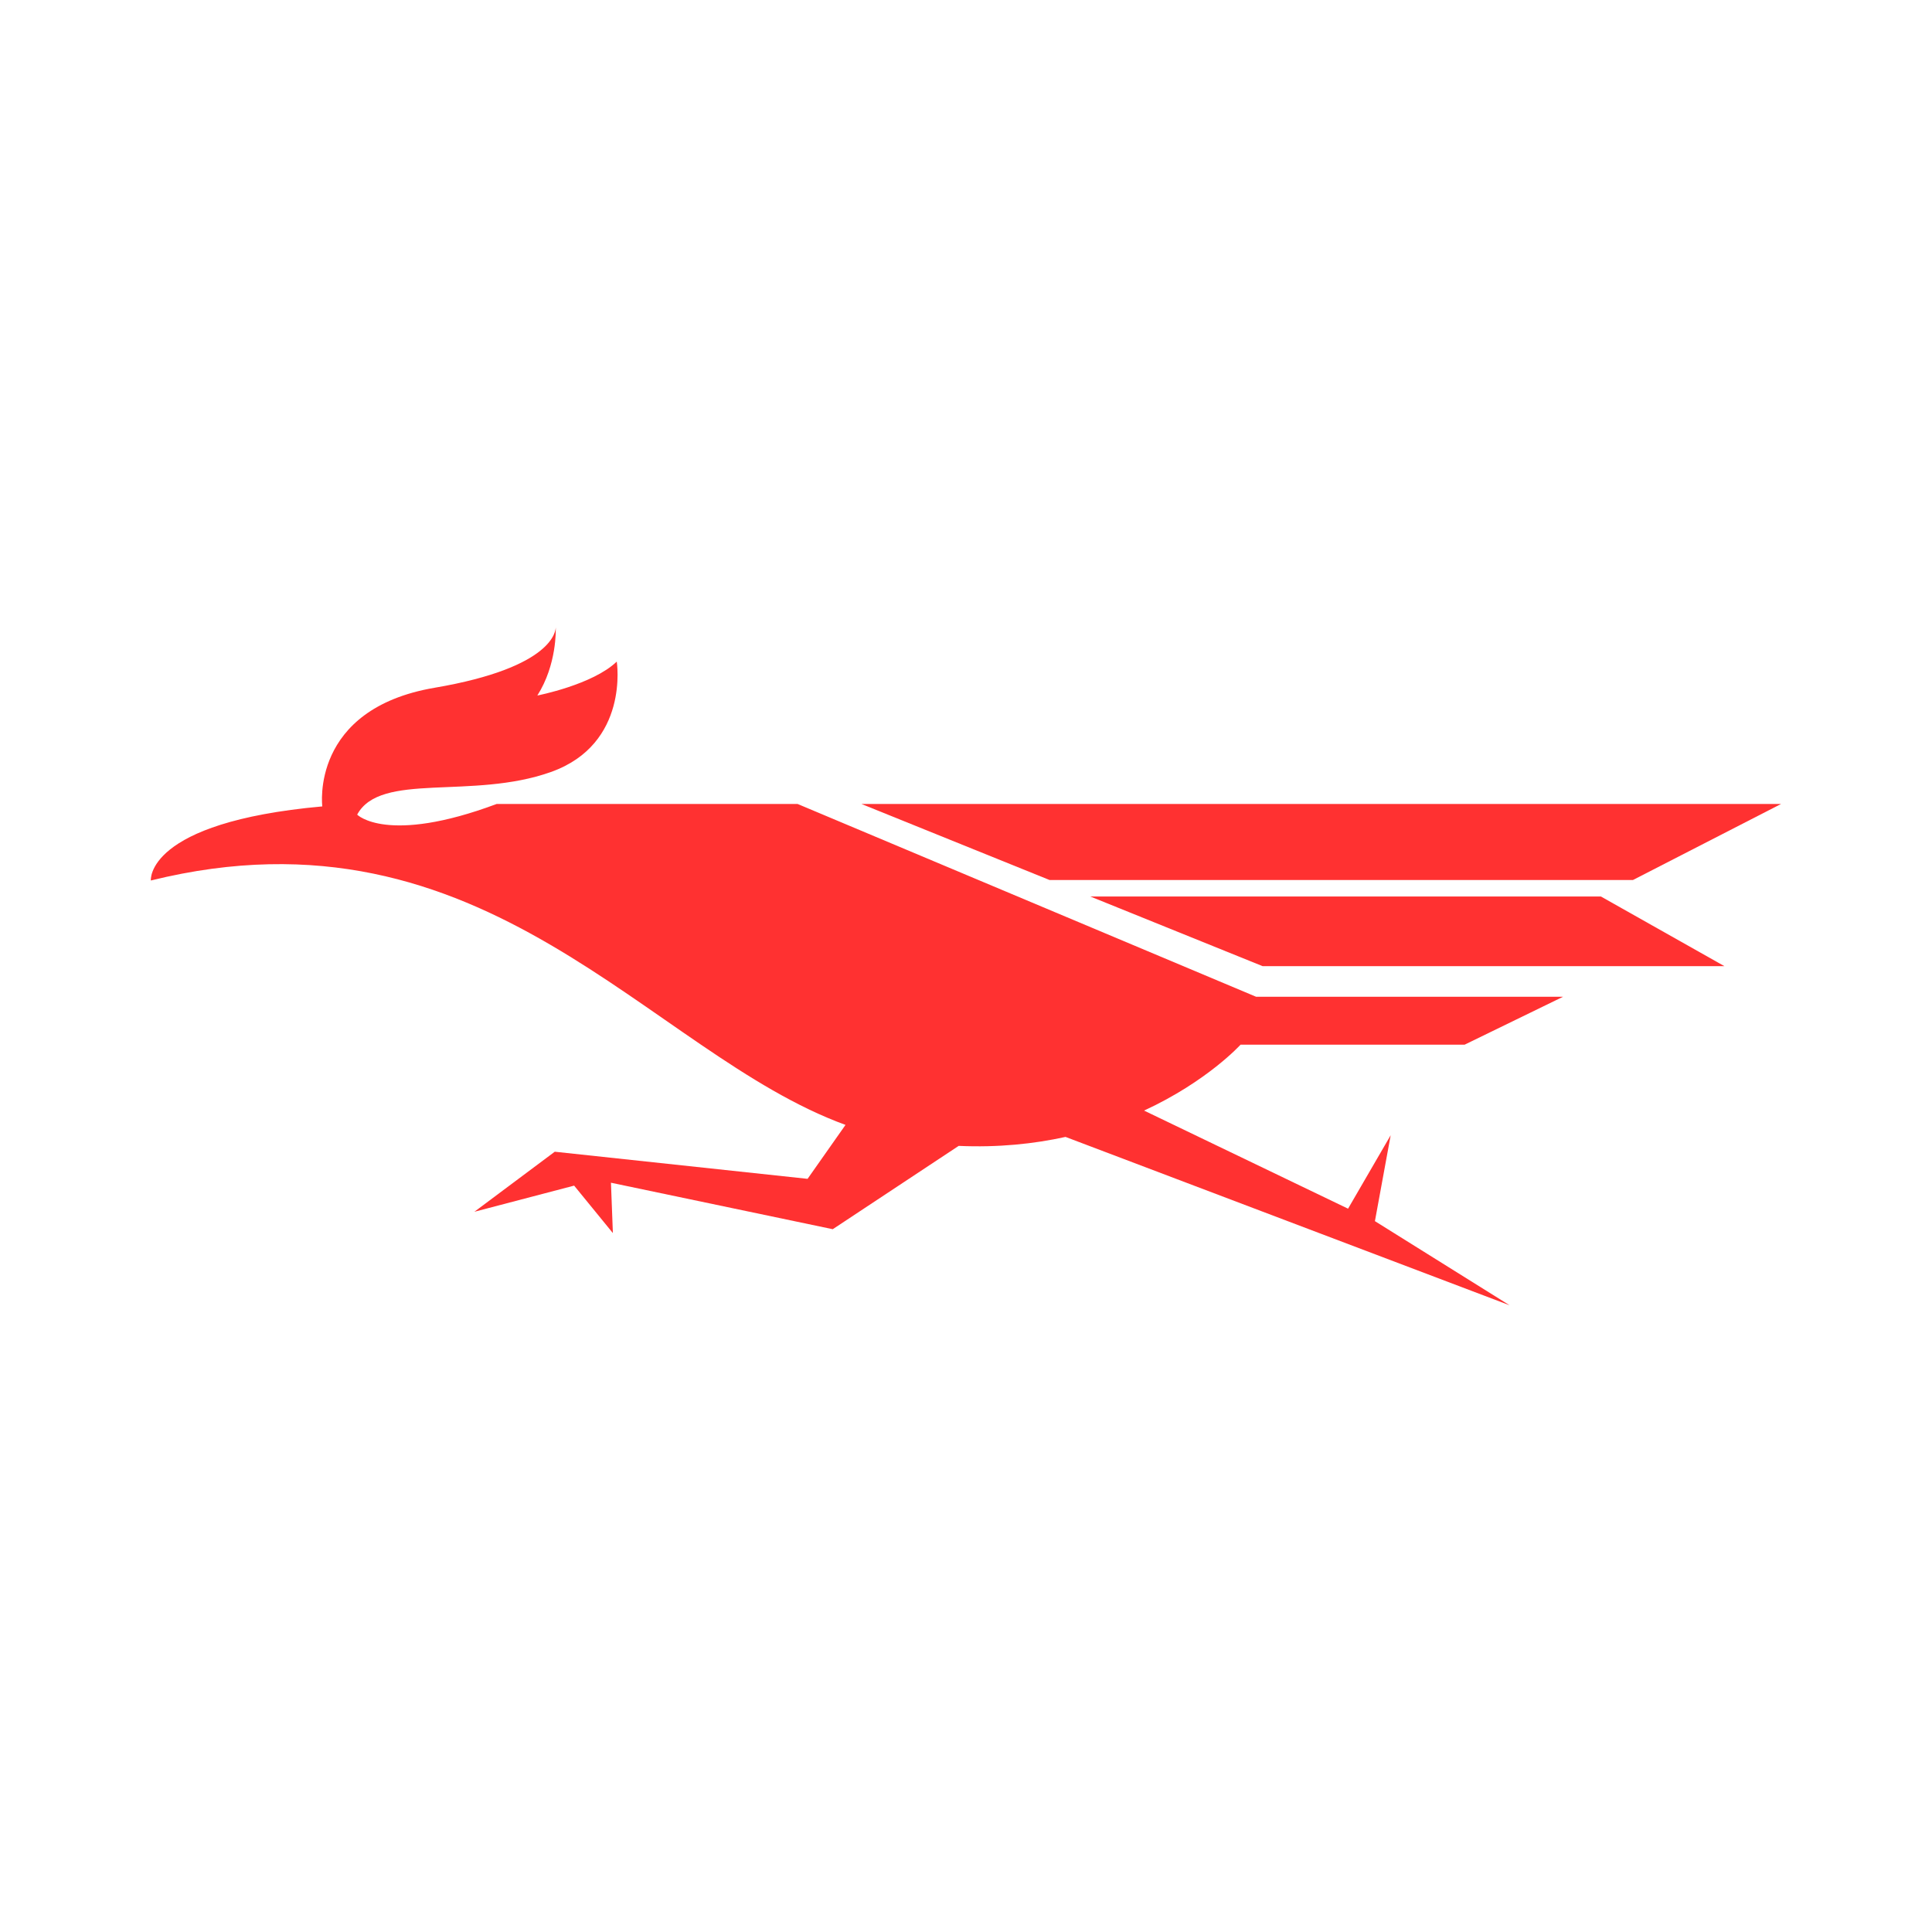
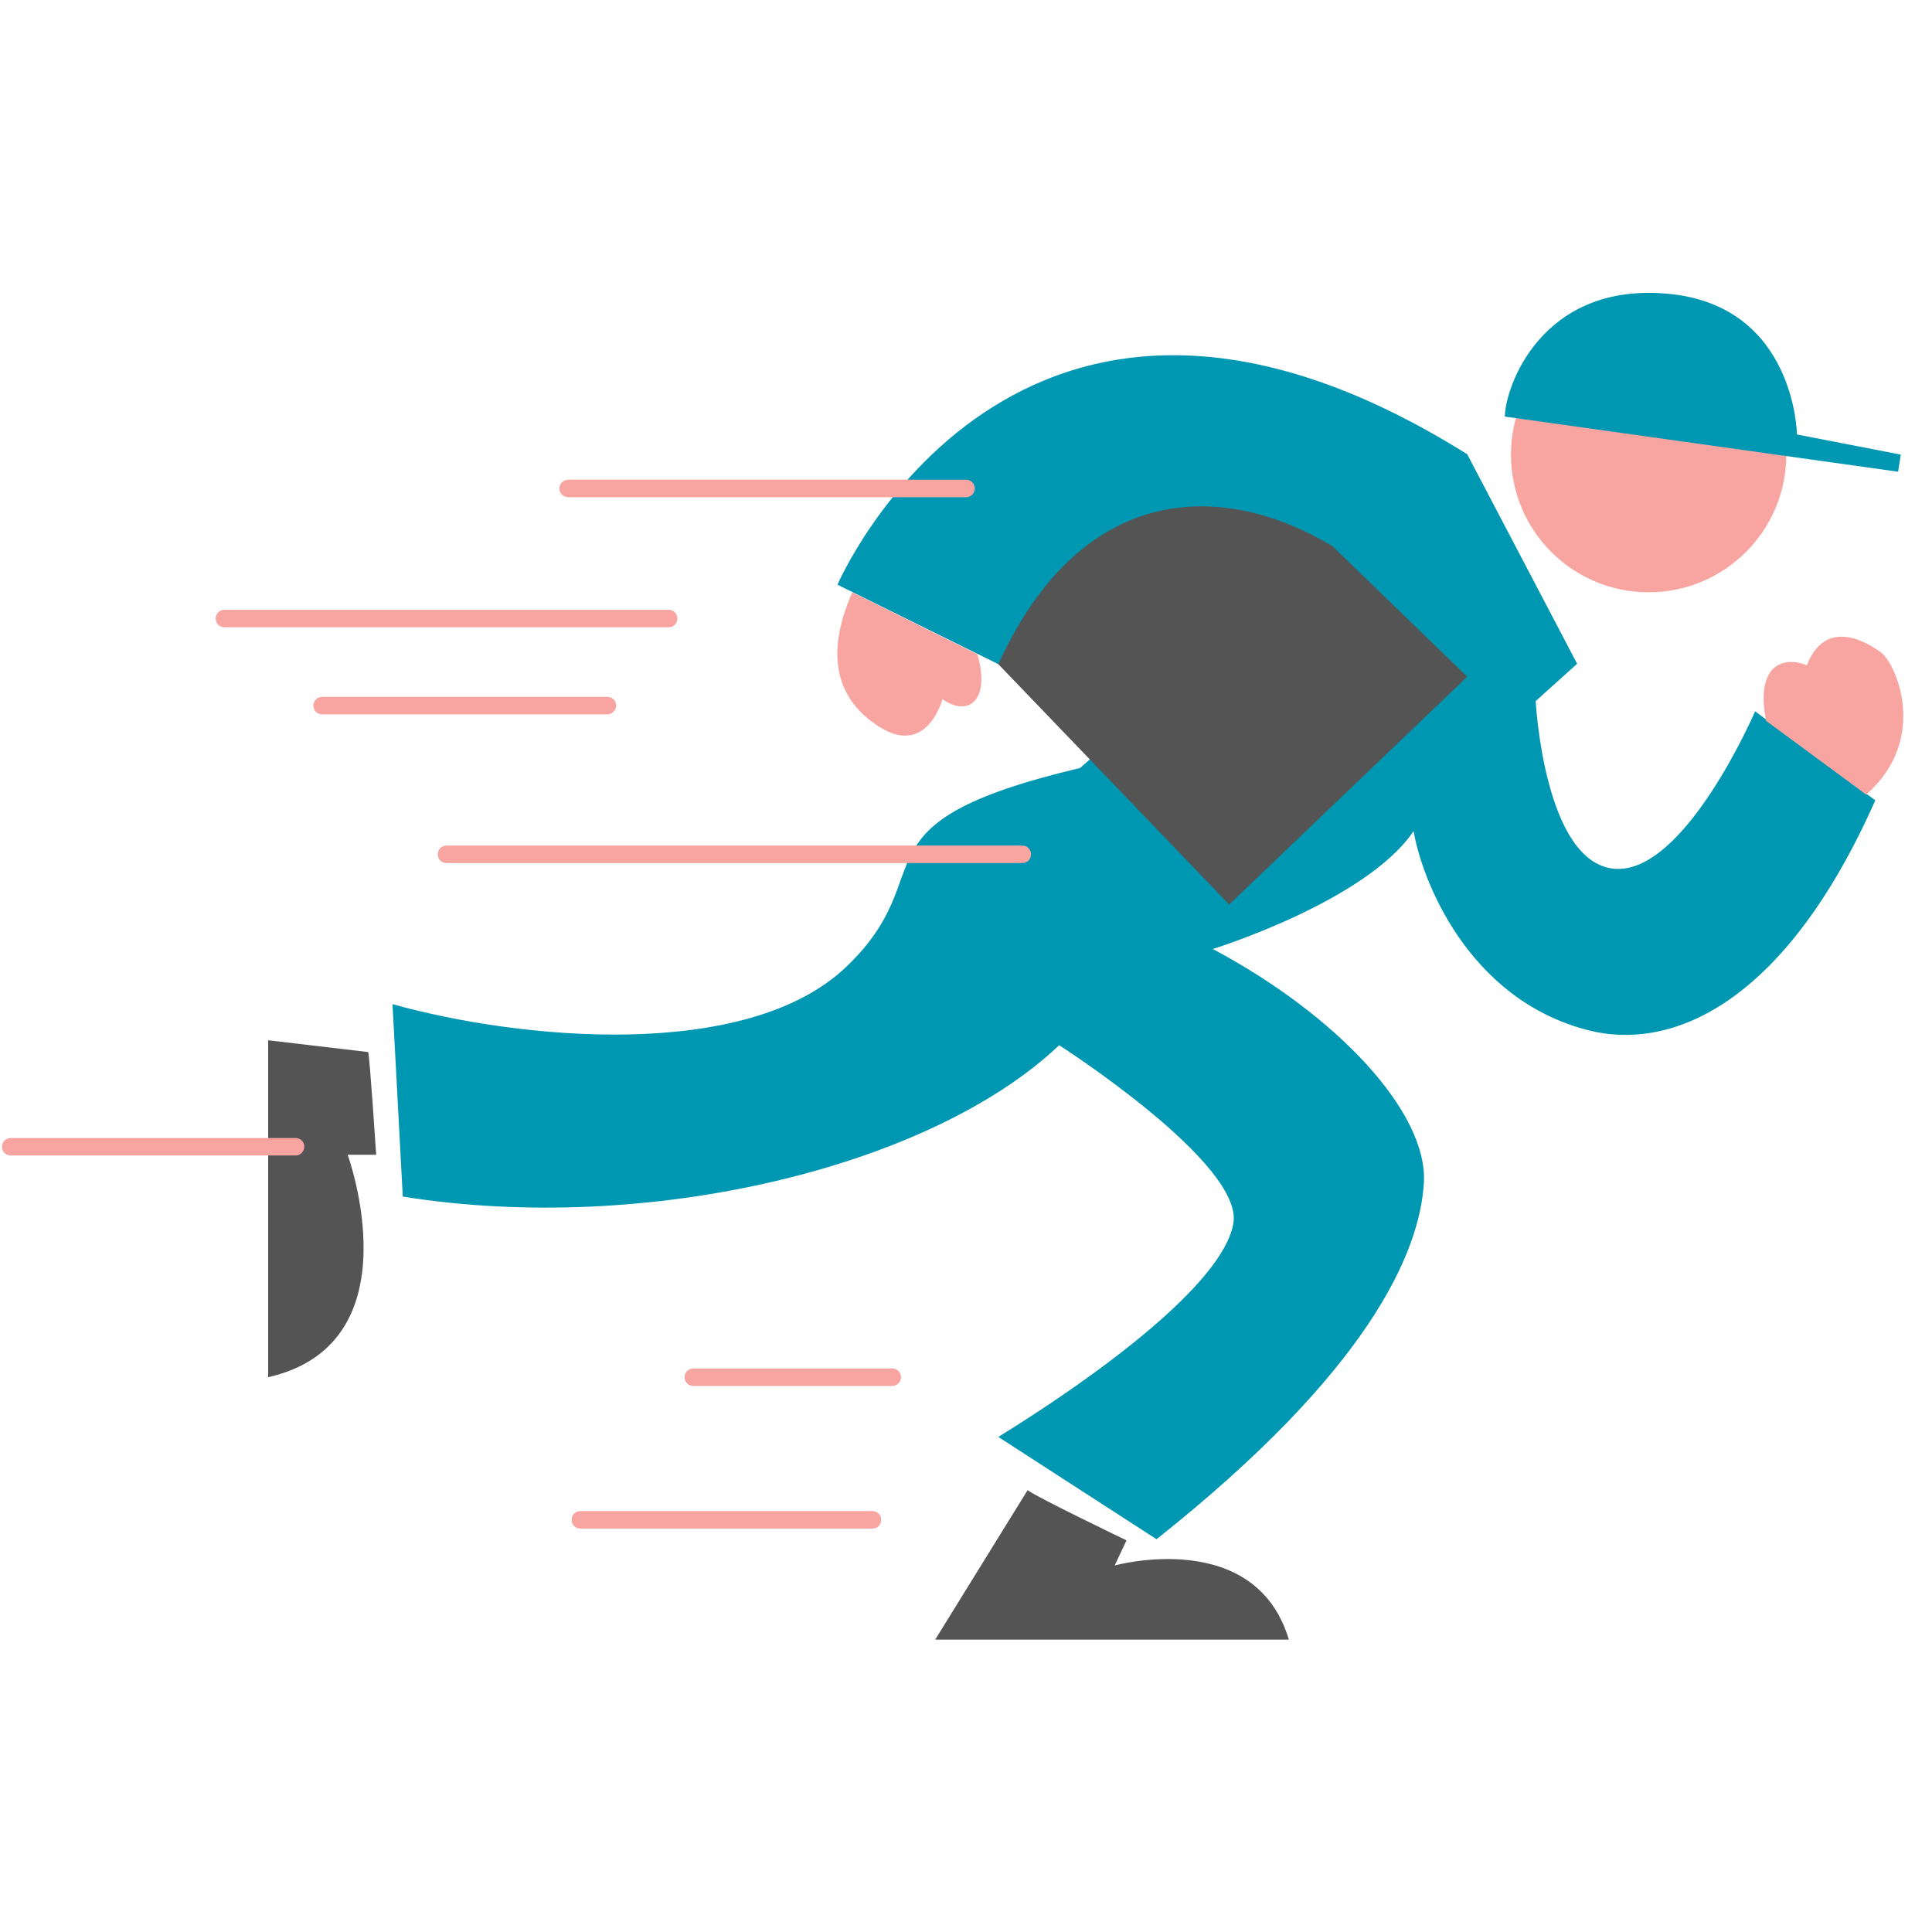
- <svg xmlns="http://www.w3.org/2000/svg" viewBox="0 0 512 512" width="512" height="512">
-   <g fill="#ff3131" transform="translate(37.87,118.68) scale(0.9751)">
-     <path d="M 48.758 97.453 C 48.758 97.453 45.332 70.996 79.293 65.203 C 111.789 59.664 112.223 49.551 112.203 48.684 C 112.23 49.367 112.527 58.938 107.199 67.312 C 107.199 67.312 122.203 64.414 128.785 58.098 C 128.785 58.098 132.34 80.473 110.883 88.105 C 89.43 95.742 64.551 87.977 58.234 99.691 C 58.234 99.691 66.328 107.918 96.141 96.793 L 177.941 96.793 L 302.527 149.18 L 385.977 149.18 L 359.207 162.211 L 298.316 162.211 C 298.316 162.211 289.32 172.164 272.094 180.121 L 327.535 206.781 L 339.117 186.824 L 334.836 210.168 L 371.449 233.039 L 250.75 187.277 C 242.168 189.164 232.484 190.191 221.711 189.715 L 187.488 212.359 L 127.207 199.727 L 127.73 213.414 L 117.199 200.516 L 90.086 207.621 L 111.938 191.301 L 180.645 198.672 L 190.953 184.012 C 137.426 164.484 93.367 95.062 2.16 117.59 C 2.16 117.59 0.582 101.797 48.758 97.453 " />
-     <path d="M 246.406 117.457 L 195.289 96.793 L 445.211 96.793 L 404.961 117.457 L 246.406 117.457 " />
-     <path d="M 257.477 121.934 L 396.246 121.934 L 429.809 140.863 L 304.297 140.863 L 257.477 121.934 " />
-   </g>
+ <svg xmlns="http://www.w3.org/2000/svg" viewBox="0 47 1500 1500" width="512" height="512">
+   <path fill="#0097b2" d="M 1034.629 471.125 C 963.77 496.812 868.988 516.008 775.098 562.656 L 650.203 500.949 C 650.203 500.949 788.383 180 1139.152 399.672 L 1224.484 562.363 L 1192.301 591.297 C 1192.301 591.297 1198.797 716.781 1253.418 721.508 C 1308.043 726.23 1362.664 599.27 1362.664 599.27 L 1455.969 668.359 C 1386.875 824.258 1299.48 864.117 1232.457 846.699 C 1139.152 822.484 1103.723 729.184 1097.52 692.277 C 1060.613 746.898 941.625 783.809 941.625 783.809 C 1038.176 835.184 1108.742 910.77 1105.492 965.391 C 1102.246 1020.016 1062.09 1111.84 897.926 1242.051 L 775.098 1162.625 C 853.047 1114.5 949.301 1043.637 957.566 996.984 C 965.836 950.332 822.34 858.508 822.34 858.508 C 722.539 953.285 502.277 1006.434 312.719 976.023 L 304.746 826.621 C 402.773 854.078 579.637 871.5 656.992 797.684 C 734.352 723.871 655.516 686.668 838.578 643.262 Z M 1034.629 471.125 " fill-opacity="1" fill-rule="nonzero" />
+   <path fill="#545454" d="M 1034.629 471.125 L 1139.152 572.402 L 954.32 749.262 L 775.098 562.656 C 839.758 420.934 949.301 419.75 1034.629 471.125 Z M 208.199 854.668 L 208.199 1116.27 C 323.348 1089.992 269.906 943.543 269.906 943.543 C 269.906 943.543 292.051 943.543 292.051 943.543 C 292.051 943.543 287.031 866.773 285.852 863.824 Z M 726.082 1320 L 1000.676 1320 C 974.398 1232.309 865.445 1262.426 865.445 1262.426 L 874.602 1242.938 C 874.602 1242.938 804.031 1208.98 797.832 1203.961 Z M 726.082 1320 " fill-opacity="1" fill-rule="nonzero" />
+   <path fill="#f8a5a2" d="M 1386.875 399.969 C 1386.875 459.02 1339.043 506.852 1279.992 506.852 C 1220.941 506.852 1173.109 459.02 1173.109 399.969 C 1173.109 340.918 1220.941 293.086 1279.992 293.086 C 1339.043 293.086 1386.875 340.918 1386.875 399.969 Z M 1448.883 663.93 C 1498.484 620.234 1471.32 561.477 1460.691 553.801 C 1450.062 545.828 1417.582 525.75 1402.82 563.543 C 1385.992 556.457 1362.371 561.77 1371.227 606.652 Z M 661.719 506.852 C 641.934 551.734 646.363 588.641 683.27 611.672 C 720.18 634.406 731.695 589.82 731.695 589.82 C 751.773 603.992 769.191 591.004 758.859 554.98 Z M 661.719 506.852 " fill-opacity="1" fill-rule="nonzero" />
+   <path fill="#f8a5a2" d="M 750 433.039 L 441.156 433.039 C 437.32 433.039 434.367 430.086 434.367 426.246 C 434.367 422.41 437.32 419.457 441.156 419.457 L 750 419.457 C 753.84 419.457 756.789 422.41 756.789 426.246 C 756.789 430.086 753.84 433.039 750 433.039 Z M 525.898 527.227 C 525.898 523.387 522.945 520.434 519.105 520.434 L 174.242 520.434 C 170.402 520.434 167.453 523.387 167.453 527.227 C 167.453 531.062 170.402 534.016 174.242 534.016 L 519.402 534.016 C 522.945 534.016 525.898 531.062 525.898 527.227 Z M 478.359 594.84 C 478.359 591.004 475.406 588.051 471.57 588.051 L 250.125 588.051 C 246.285 588.051 243.332 591.004 243.332 594.84 C 243.332 598.68 246.285 601.633 250.125 601.633 L 471.57 601.633 C 475.406 601.633 478.359 598.383 478.359 594.84 Z M 800.488 710.289 C 800.488 706.449 797.535 703.496 793.699 703.496 L 346.676 703.496 C 342.836 703.496 339.883 706.449 339.883 710.289 C 339.883 714.125 342.836 717.078 346.676 717.078 L 793.699 717.078 C 797.535 717.078 800.488 714.125 800.488 710.289 Z M 236.246 937.344 C 236.246 933.504 233.293 930.551 229.457 930.551 L 8.305 930.551 C 4.469 930.551 1.516 933.504 1.516 937.344 C 1.516 941.18 4.469 944.133 8.305 944.133 L 229.457 944.133 C 233.293 944.133 236.246 940.887 236.246 937.344 Z M 684.156 1226.992 C 684.156 1223.156 681.203 1220.203 677.367 1220.203 L 450.605 1220.203 C 446.77 1220.203 443.816 1223.156 443.816 1226.992 C 443.816 1230.832 446.77 1233.785 450.605 1233.785 L 677.367 1233.785 C 681.203 1233.785 684.156 1230.832 684.156 1226.992 Z M 699.512 1116.27 C 699.512 1112.434 696.559 1109.48 692.719 1109.48 L 538.297 1109.48 C 534.461 1109.48 531.508 1112.434 531.508 1116.27 C 531.508 1120.109 534.461 1123.062 538.297 1123.062 L 692.719 1123.062 C 696.559 1123.062 699.512 1119.812 699.512 1116.27 Z M 699.512 1116.27 " fill-opacity="1" fill-rule="nonzero" />
+   <path fill="#0097b2" d="M 1295.051 275.074 C 1393.961 284.227 1395.145 384.32 1395.145 384.32 L 1475.75 399.969 L 1473.684 413.254 L 1168.383 370.441 C 1168.383 348.594 1196.137 265.922 1295.051 275.074 Z M 1295.051 275.074 " fill-opacity="1" fill-rule="nonzero" />
</svg>
